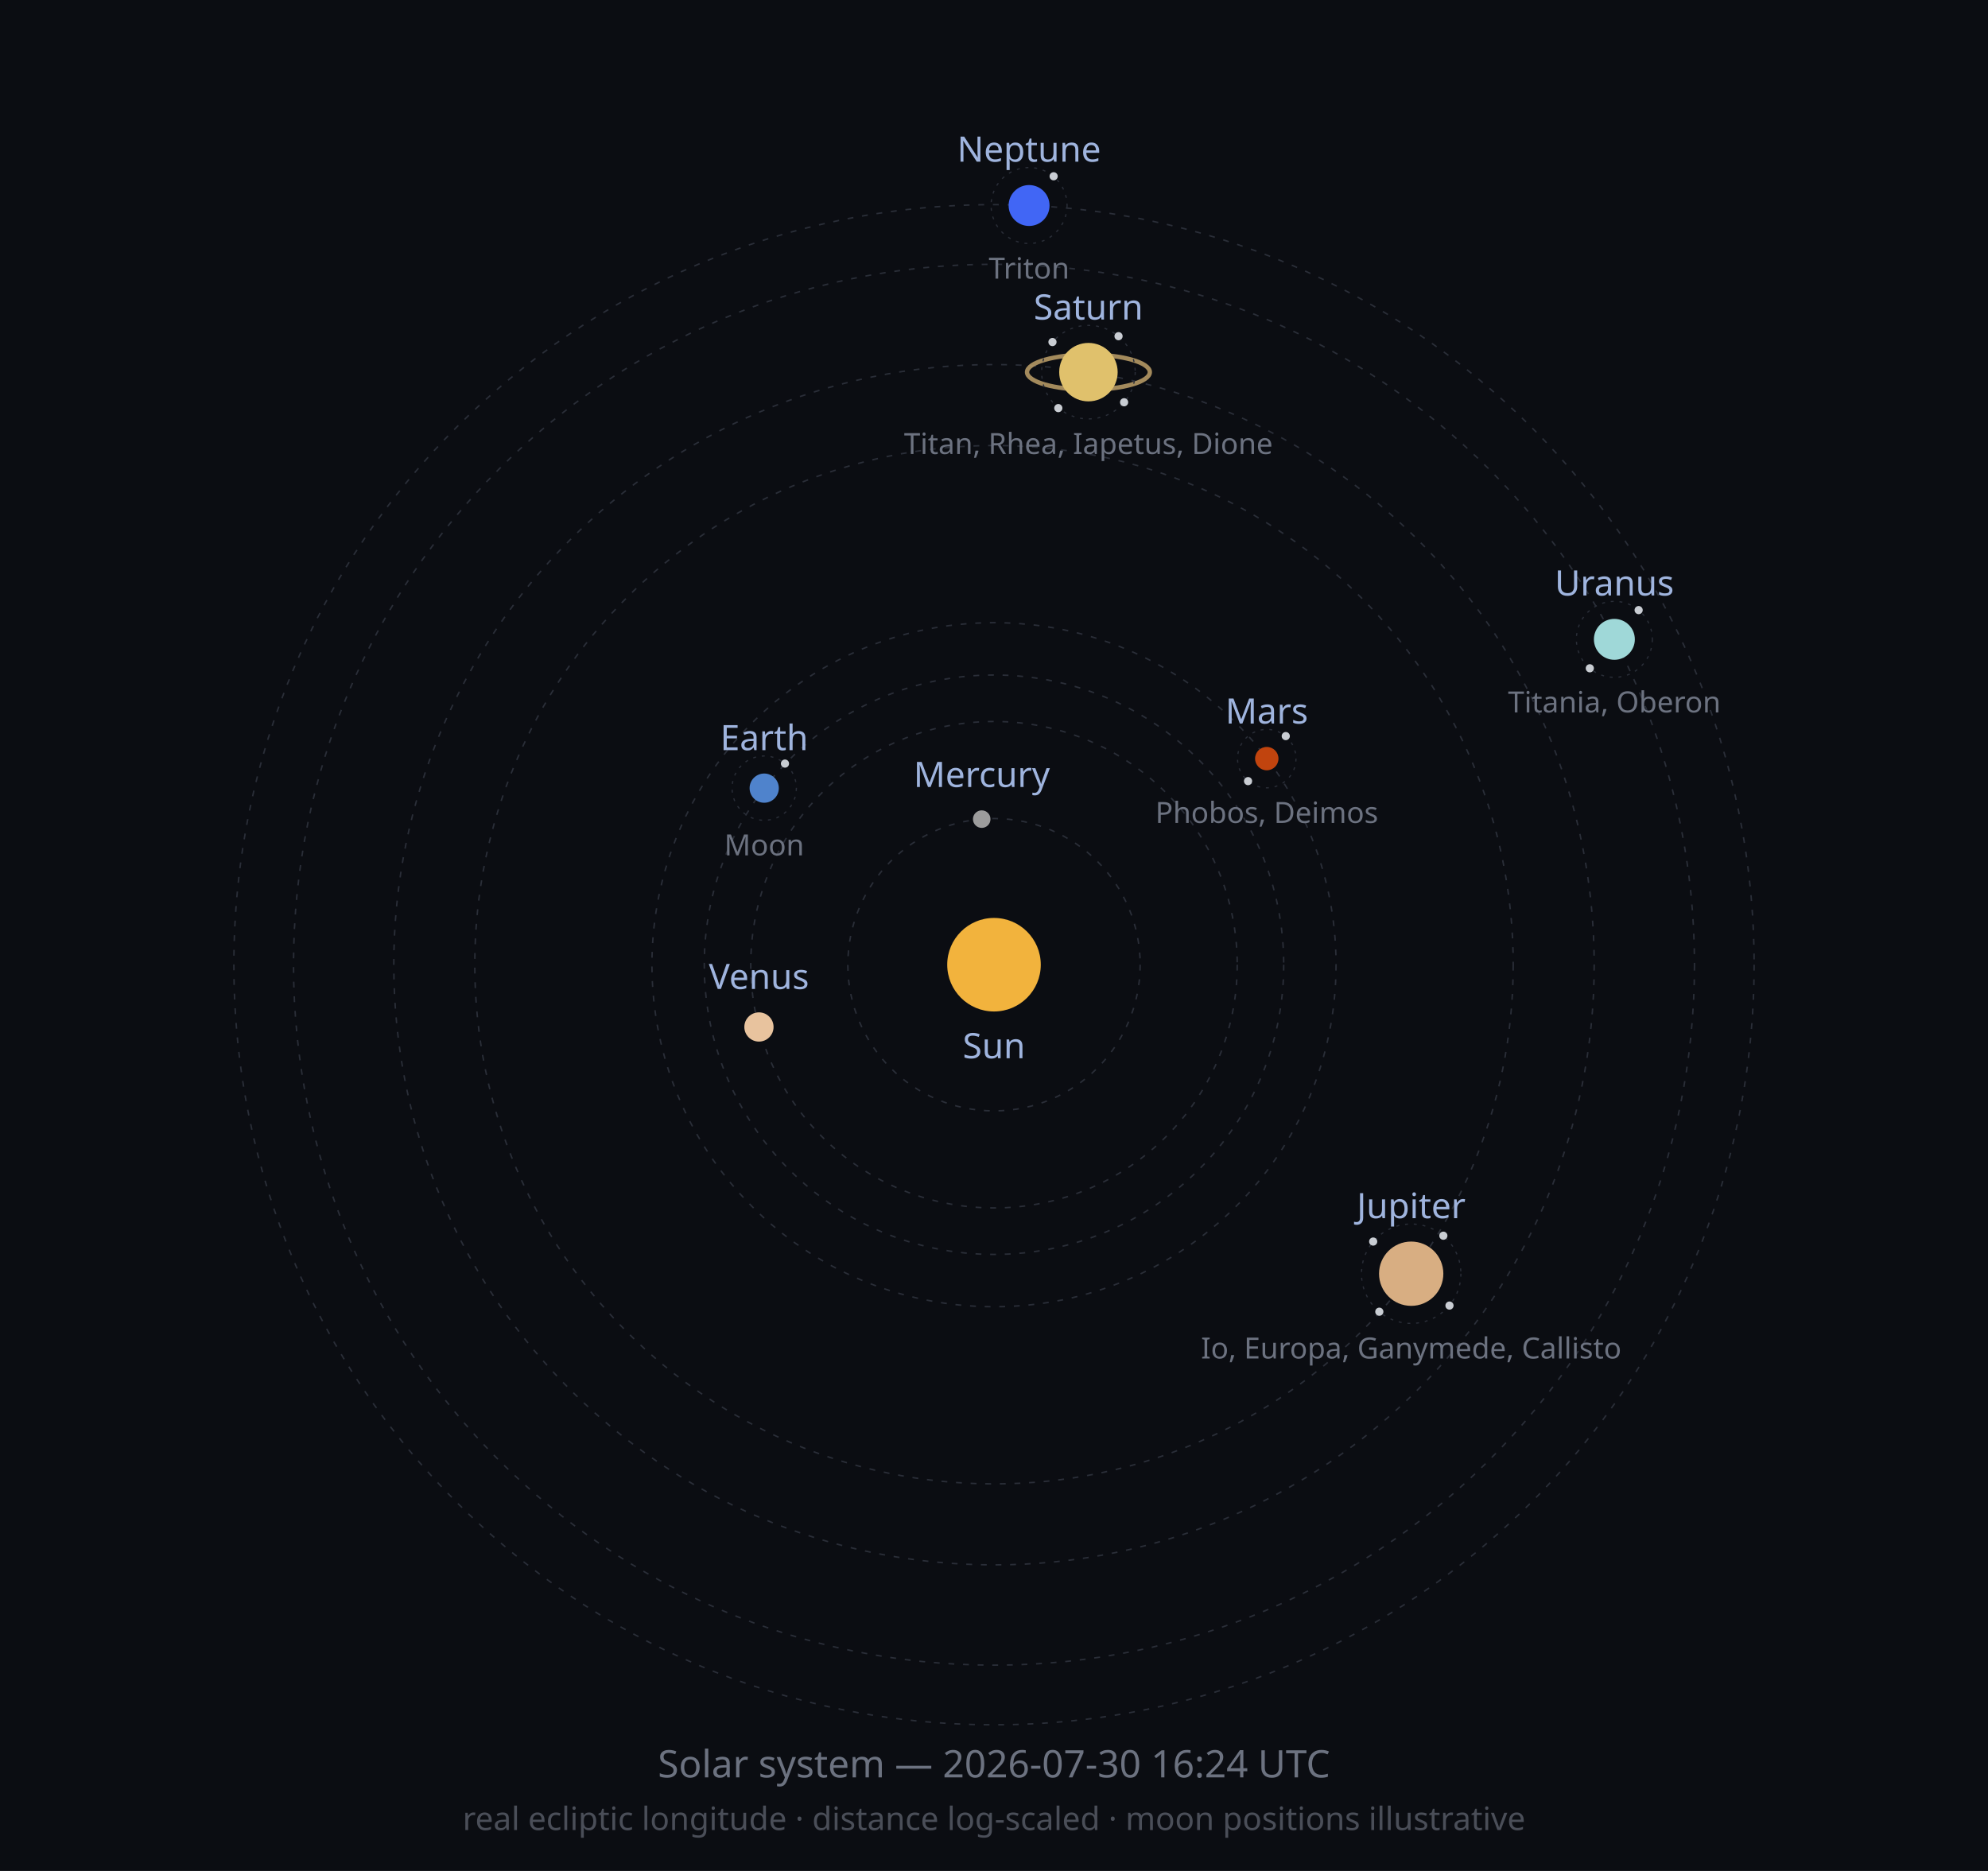
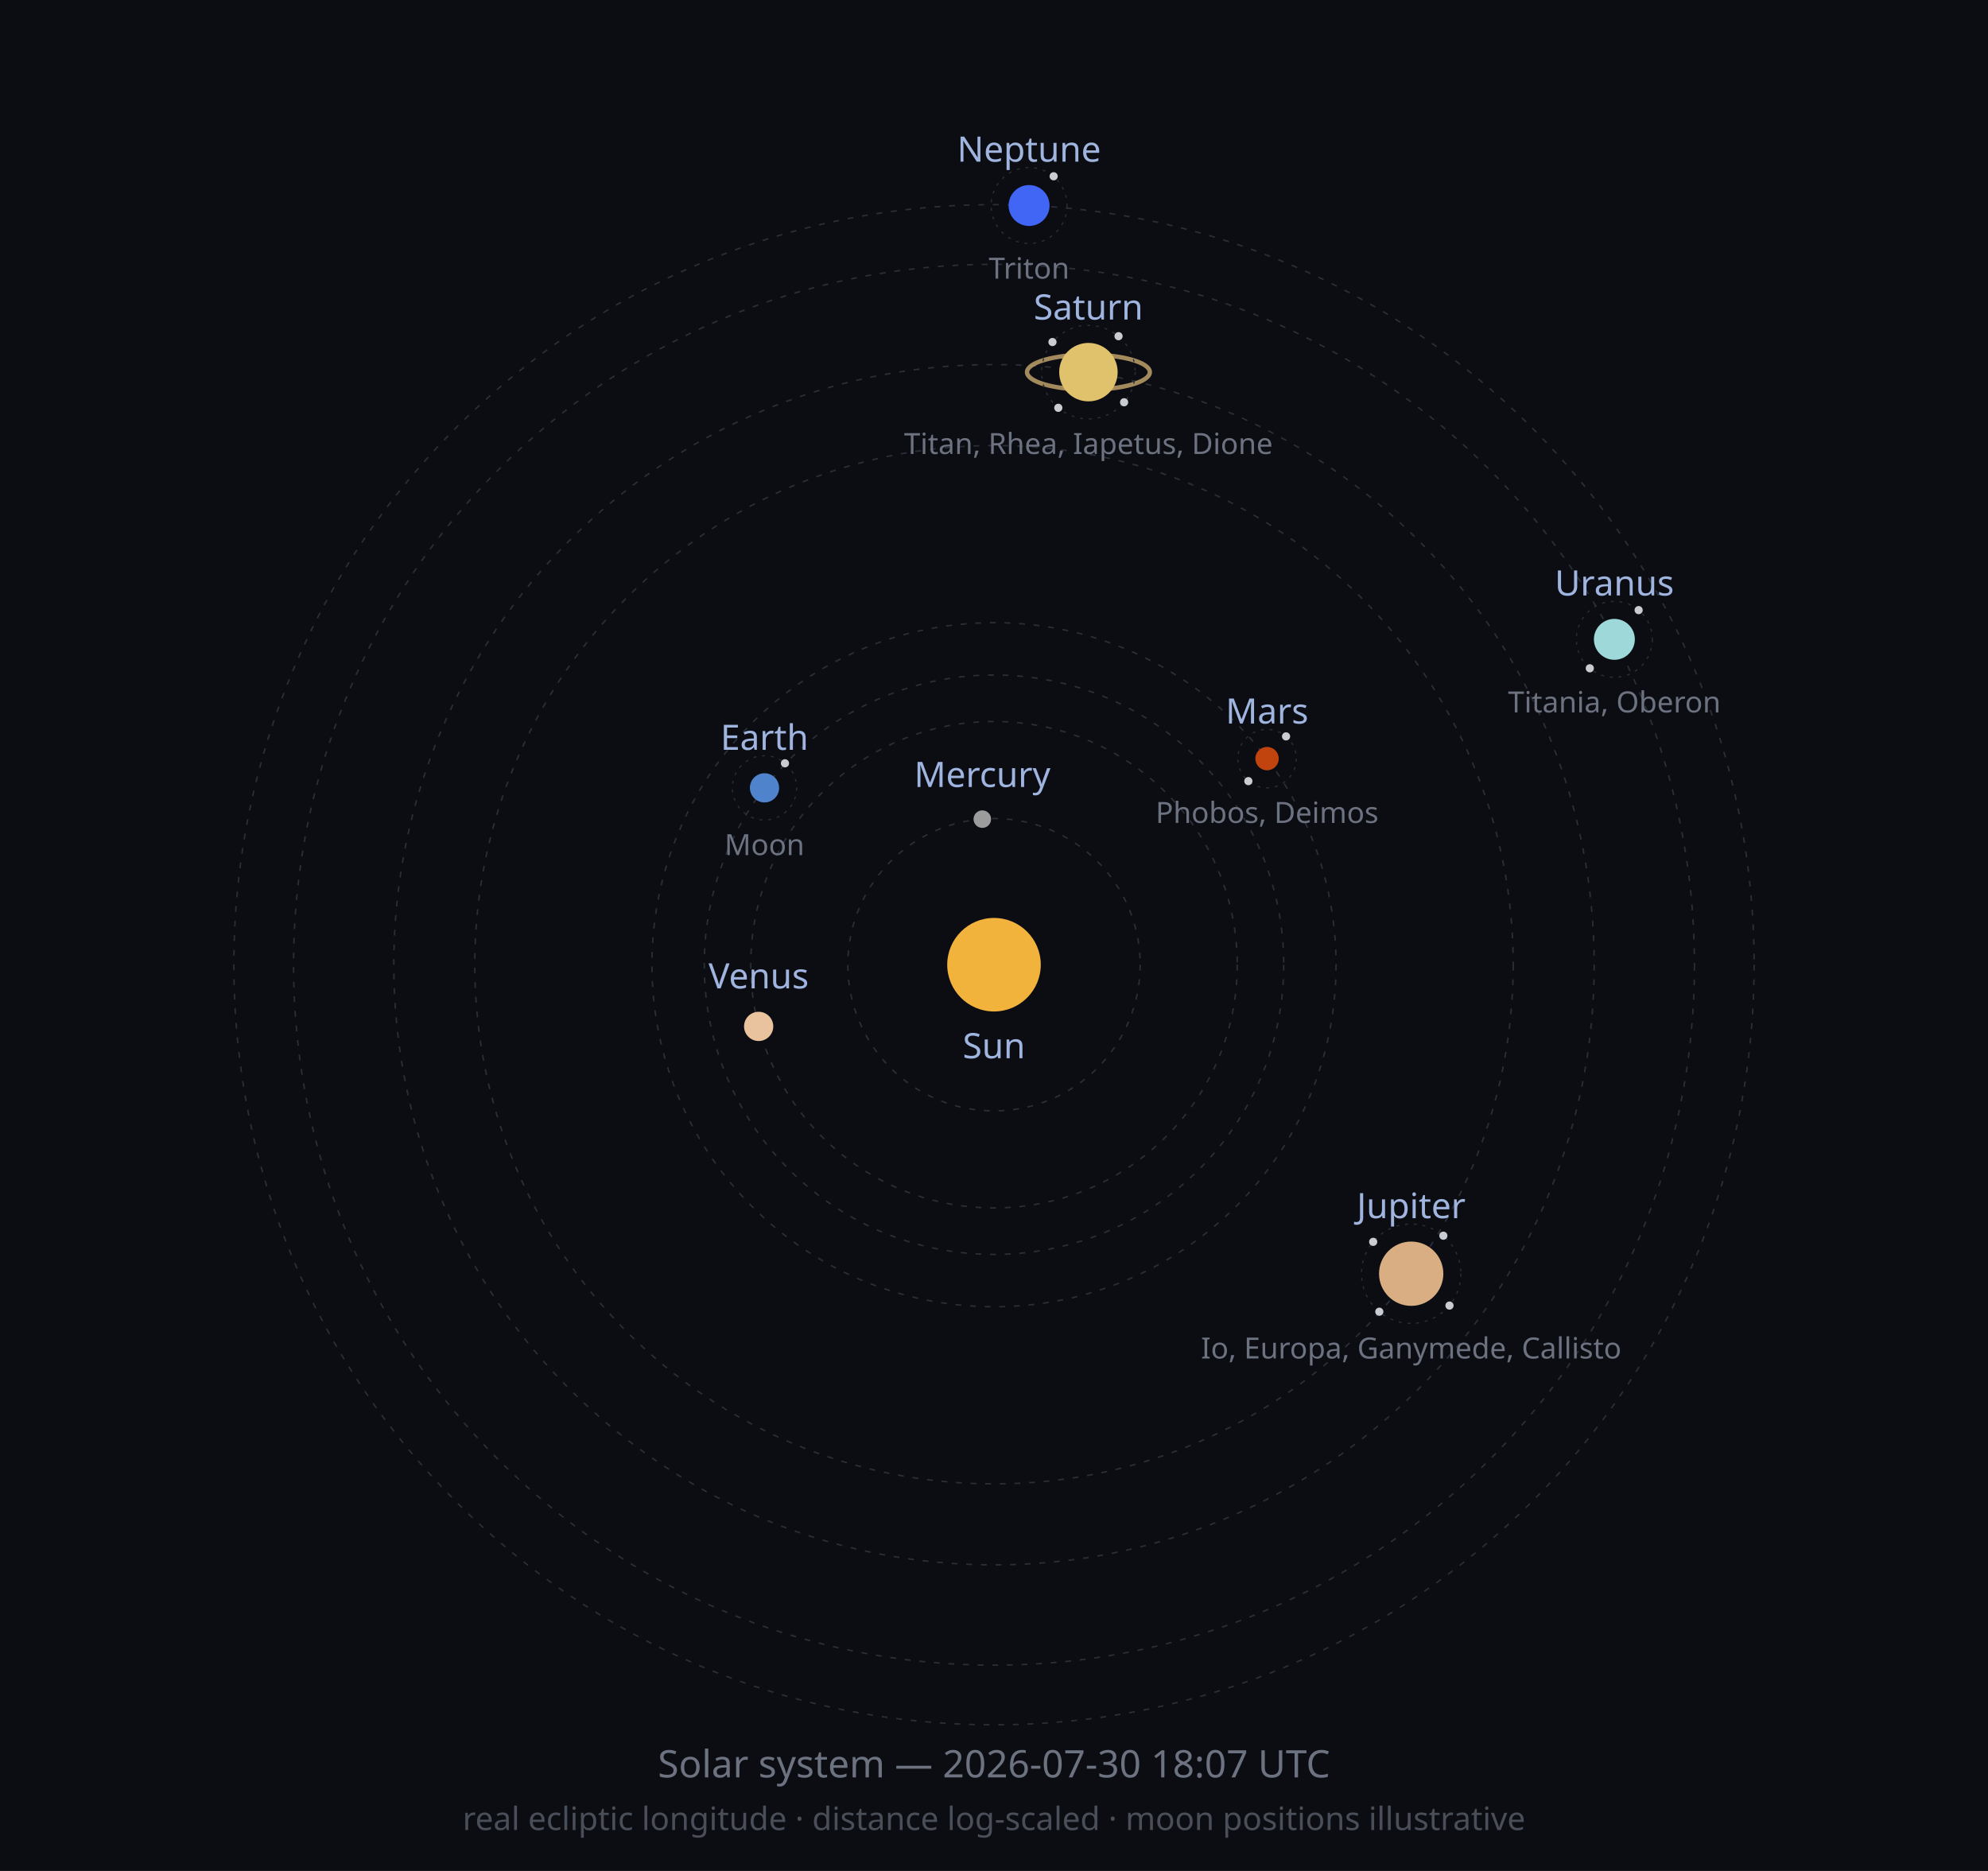
<svg xmlns="http://www.w3.org/2000/svg" width="680" height="640" viewBox="0 0 680 640" role="img">
  <defs>
    <marker id="arrow" viewBox="0 0 10 10" refX="8" refY="5" markerWidth="6" markerHeight="6" orient="auto-start-reverse">
      <path d="M2 1L8 5L2 9" fill="none" stroke="context-stroke" stroke-width="1.5" stroke-linecap="round" stroke-linejoin="round" />
    </marker>
  </defs>
  <style>
  .orbit { fill: none; stroke: #2A2E38; stroke-width: 0.5; stroke-dasharray: 2 3; }
  .moonorbit { fill: none; stroke: #2A2E38; stroke-width: 0.4; stroke-dasharray: 1 2; }
  .lbl { font-family: sans-serif; font-size: 12px; fill: #9FB4DE; }
  .moonlbl { font-family: sans-serif; font-size: 10px; fill: #6C7280; }
</style>
  <rect width="680" height="640" fill="#0B0D12" />
  <circle class="orbit" cx="340" cy="330" r="50.0" />
  <circle class="orbit" cx="340" cy="330" r="83.2" />
  <circle class="orbit" cx="340" cy="330" r="99.1" />
  <circle class="orbit" cx="340" cy="330" r="117.0" />
  <circle class="orbit" cx="340" cy="330" r="177.6" />
  <circle class="orbit" cx="340" cy="330" r="205.3" />
  <circle class="orbit" cx="340" cy="330" r="239.6" />
  <circle class="orbit" cx="340" cy="330" r="260.0" />
  <circle cx="340" cy="330" r="16" fill="#F2B33D" />
  <text class="lbl" x="340" y="362" text-anchor="middle">Sun</text>
-   <circle cx="335.8" cy="280.2" r="3" fill="#9C9C9C" />
-   <text class="lbl" x="335.8" y="269.2" text-anchor="middle">Mercury</text>
-   <circle cx="259.6" cy="351.3" r="5" fill="#E8C39E" />
-   <text class="lbl" x="259.6" y="338.3" text-anchor="middle">Venus</text>
-   <circle cx="261.4" cy="269.6" r="5" fill="#4F83CC" />
-   <circle class="moonorbit" cx="261.4" cy="269.6" r="11" />
-   <circle cx="268.5" cy="261.2" r="1.4" fill="#C9CDD3" />
-   <text class="moonlbl" x="261.4" y="292.6" text-anchor="middle">Moon</text>
-   <text class="lbl" x="261.4" y="256.6" text-anchor="middle">Earth</text>
-   <circle cx="433.3" cy="259.5" r="4" fill="#C1440E" />
-   <circle class="moonorbit" cx="433.3" cy="259.5" r="10" />
-   <circle cx="439.8" cy="251.8" r="1.4" fill="#C9CDD3" />
-   <circle cx="426.9" cy="267.2" r="1.4" fill="#C9CDD3" />
-   <text class="moonlbl" x="433.3" y="281.5" text-anchor="middle">Phobos, Deimos</text>
-   <text class="lbl" x="433.3" y="247.5" text-anchor="middle">Mars</text>
+   <circle cx="336.0" cy="280.2" r="3" fill="#9C9C9C" />
+   <text class="lbl" x="336.0" y="269.2" text-anchor="middle">Mercury</text>
+   <circle cx="259.5" cy="351.1" r="5" fill="#E8C39E" />
+   <text class="lbl" x="259.5" y="338.1" text-anchor="middle">Venus</text>
+   <circle cx="261.5" cy="269.5" r="5" fill="#4F83CC" />
+   <circle class="moonorbit" cx="261.5" cy="269.5" r="11" />
+   <circle cx="268.5" cy="261.1" r="1.4" fill="#C9CDD3" />
+   <text class="moonlbl" x="261.5" y="292.5" text-anchor="middle">Moon</text>
+   <text class="lbl" x="261.5" y="256.5" text-anchor="middle">Earth</text>
+   <circle cx="433.4" cy="259.5" r="4" fill="#C1440E" />
+   <circle class="moonorbit" cx="433.4" cy="259.5" r="10" />
+   <circle cx="439.9" cy="251.9" r="1.4" fill="#C9CDD3" />
+   <circle cx="427.0" cy="267.2" r="1.4" fill="#C9CDD3" />
+   <text class="moonlbl" x="433.4" y="281.5" text-anchor="middle">Phobos, Deimos</text>
+   <text class="lbl" x="433.4" y="247.5" text-anchor="middle">Mars</text>
  <circle cx="482.7" cy="435.7" r="11" fill="#D8AE82" />
  <circle class="moonorbit" cx="482.7" cy="435.7" r="17" />
  <circle cx="493.7" cy="422.7" r="1.4" fill="#C9CDD3" />
  <circle cx="495.8" cy="446.6" r="1.4" fill="#C9CDD3" />
  <circle cx="471.8" cy="448.7" r="1.4" fill="#C9CDD3" />
-   <circle cx="469.7" cy="424.7" r="1.4" fill="#C9CDD3" />
+   <circle cx="469.7" cy="424.8" r="1.4" fill="#C9CDD3" />
  <text class="moonlbl" x="482.7" y="464.7" text-anchor="middle">Io, Europa, Ganymede, Callisto</text>
  <text class="lbl" x="482.7" y="416.7" text-anchor="middle">Jupiter</text>
  <ellipse cx="372.3" cy="127.3" rx="21.0" ry="6.0" fill="none" stroke="#C9A96E" stroke-width="1.5" opacity="0.8" />
  <circle cx="372.3" cy="127.3" r="10" fill="#E0C16C" />
  <circle class="moonorbit" cx="372.3" cy="127.3" r="16" />
  <circle cx="382.6" cy="115.0" r="1.4" fill="#C9CDD3" />
  <circle cx="384.5" cy="137.6" r="1.4" fill="#C9CDD3" />
-   <circle cx="362.0" cy="139.6" r="1.4" fill="#C9CDD3" />
+   <circle cx="362.0" cy="139.5" r="1.4" fill="#C9CDD3" />
  <circle cx="360.0" cy="117.0" r="1.4" fill="#C9CDD3" />
  <text class="moonlbl" x="372.3" y="155.3" text-anchor="middle">Titan, Rhea, Iapetus, Dione</text>
  <text class="lbl" x="372.3" y="109.3" text-anchor="middle">Saturn</text>
  <circle cx="552.2" cy="218.7" r="7" fill="#9FD8D8" />
  <circle class="moonorbit" cx="552.2" cy="218.7" r="13" />
  <circle cx="560.5" cy="208.7" r="1.4" fill="#C9CDD3" />
  <circle cx="543.8" cy="228.6" r="1.4" fill="#C9CDD3" />
  <text class="moonlbl" x="552.2" y="243.7" text-anchor="middle">Titania, Oberon</text>
  <text class="lbl" x="552.2" y="203.7" text-anchor="middle">Uranus</text>
  <circle cx="352.0" cy="70.3" r="7" fill="#4166F5" />
  <circle class="moonorbit" cx="352.0" cy="70.3" r="13" />
  <circle cx="360.4" cy="60.3" r="1.4" fill="#C9CDD3" />
  <text class="moonlbl" x="352.0" y="95.3" text-anchor="middle">Triton</text>
  <text class="lbl" x="352.0" y="55.3" text-anchor="middle">Neptune</text>
-   <text x="340" y="608" font-size="13" fill="#6C7280" text-anchor="middle" font-family="sans-serif">Solar system — 2026-07-30 16:24 UTC</text>
+   <text x="340" y="608" font-size="13" fill="#6C7280" text-anchor="middle" font-family="sans-serif">Solar system — 2026-07-30 18:07 UTC</text>
  <text x="340" y="626" font-size="11" fill="#4A4E58" text-anchor="middle" font-family="sans-serif">real ecliptic longitude · distance log-scaled · moon positions illustrative</text>
</svg>
